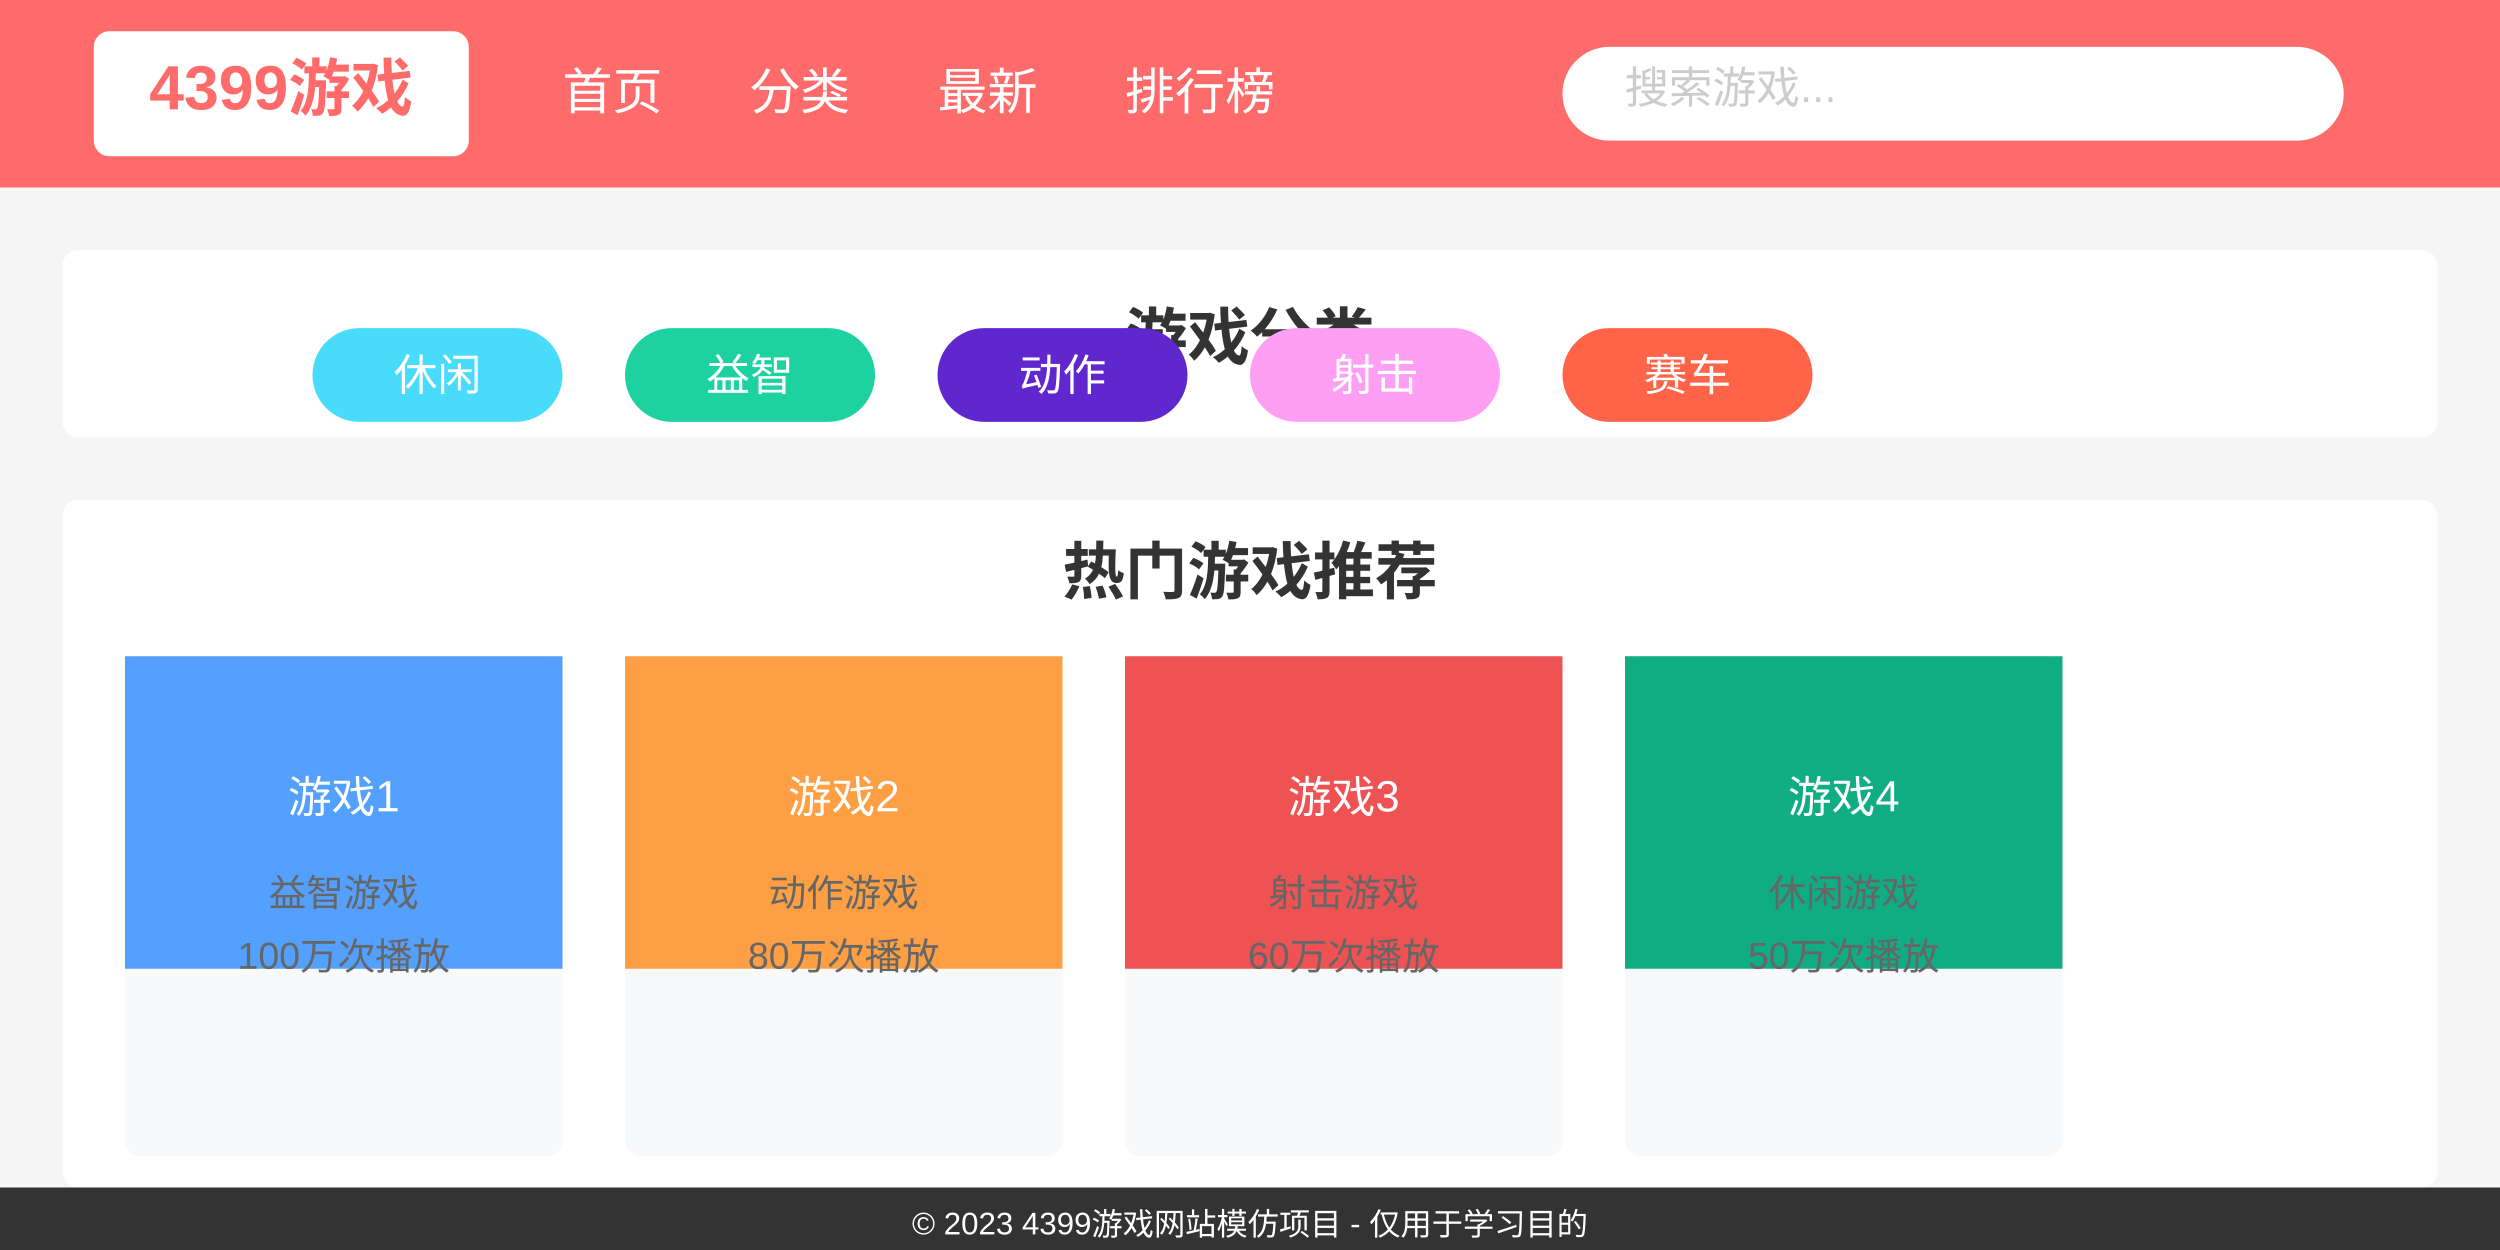
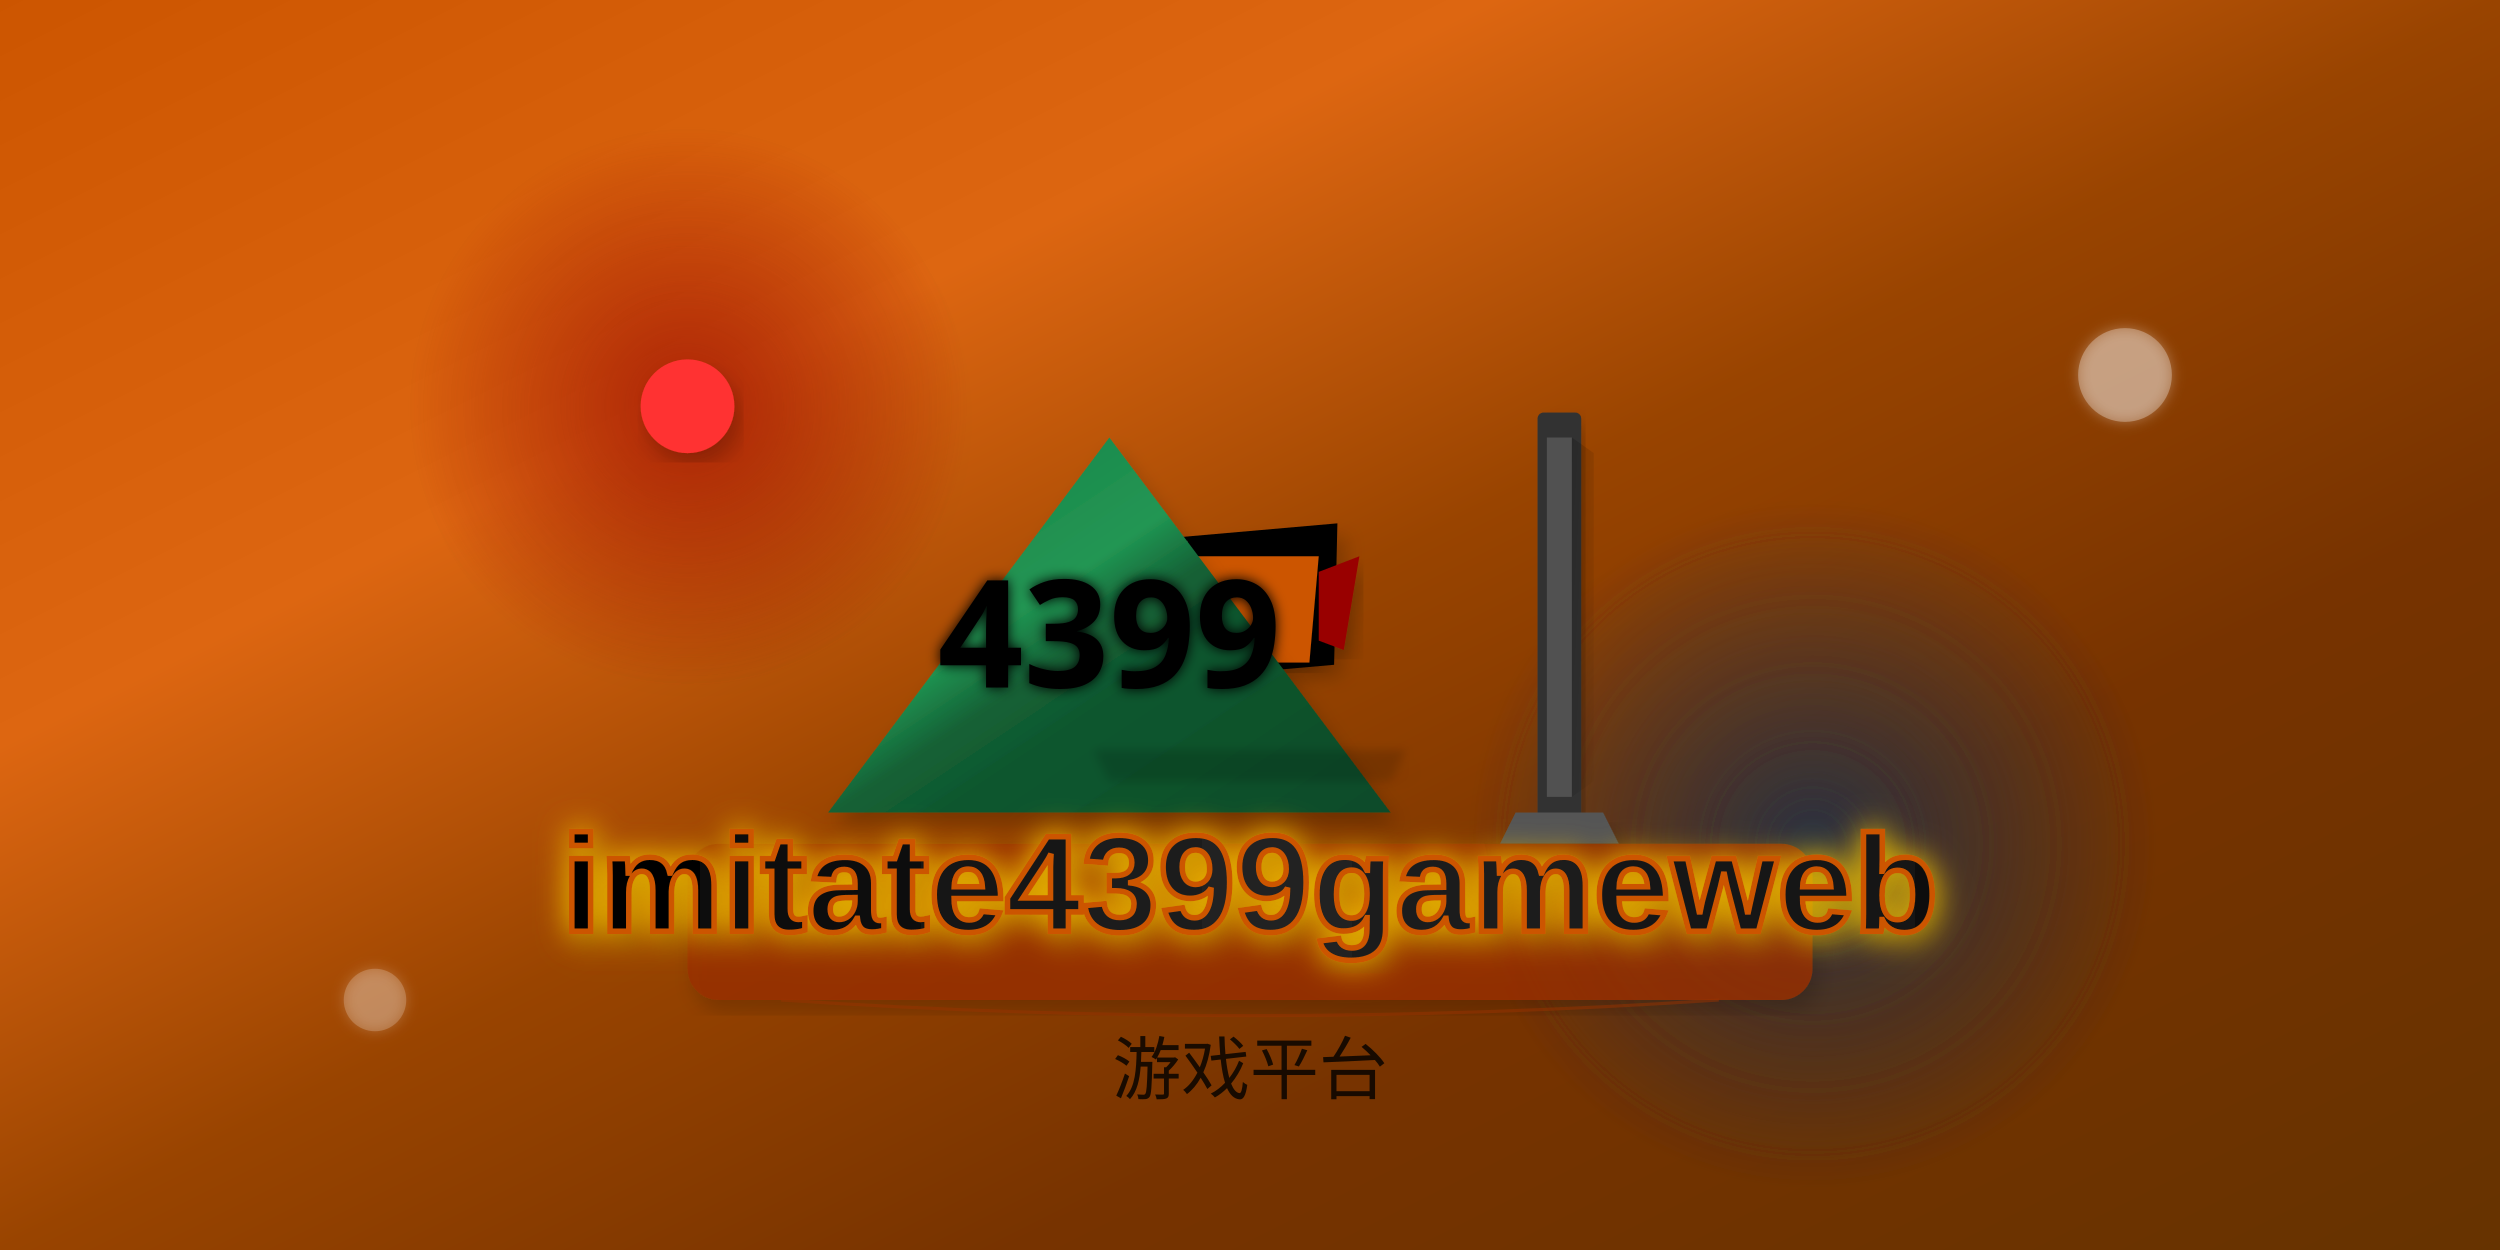
<svg xmlns="http://www.w3.org/2000/svg" width="800" height="400" viewBox="0 0 800 400">
-   <rect width="800" height="400" fill="#f5f5f5" />
-   <rect x="0" y="0" width="800" height="60" fill="#ff6b6b" />
-   <rect x="30" y="10" width="120" height="40" fill="#ffffff" rx="5" />
-   <text x="90" y="35" font-family="Arial" font-size="20" font-weight="bold" text-anchor="middle" fill="#ff6b6b">4399游戏</text>
-   <text x="180" y="35" font-family="Arial" font-size="16" fill="#ffffff">首页</text>
-   <text x="240" y="35" font-family="Arial" font-size="16" fill="#ffffff">分类</text>
-   <text x="300" y="35" font-family="Arial" font-size="16" fill="#ffffff">最新</text>
-   <text x="360" y="35" font-family="Arial" font-size="16" fill="#ffffff">排行榜</text>
-   <rect x="500" y="15" width="250" height="30" fill="#ffffff" rx="15" />
-   <text x="520" y="33" font-family="Arial" font-size="14" fill="#cccccc">搜索游戏...</text>
-   <rect x="20" y="80" width="760" height="60" fill="#ffffff" rx="5" />
-   <text x="400" y="115" font-family="Arial" font-size="20" font-weight="bold" text-anchor="middle" fill="#333333">游戏分类</text>
-   <rect x="100" y="105" width="80" height="30" fill="#48dbfb" rx="15" />
-   <text x="140" y="125" font-family="Arial" font-size="14" text-anchor="middle" fill="#ffffff">休闲</text>
-   <rect x="200" y="105" width="80" height="30" fill="#1dd1a1" rx="15" />
-   <text x="240" y="125" font-family="Arial" font-size="14" text-anchor="middle" fill="#ffffff">益智</text>
-   <rect x="300" y="105" width="80" height="30" fill="#5f27cd" rx="15" />
-   <text x="340" y="125" font-family="Arial" font-size="14" text-anchor="middle" fill="#ffffff">动作</text>
-   <rect x="400" y="105" width="80" height="30" fill="#ff9ff3" rx="15" />
-   <text x="440" y="125" font-family="Arial" font-size="14" text-anchor="middle" fill="#ffffff">射击</text>
-   <rect x="500" y="105" width="80" height="30" fill="#ff6348" rx="15" />
-   <text x="540" y="125" font-family="Arial" font-size="14" text-anchor="middle" fill="#ffffff">赛车</text>
-   <rect x="20" y="160" width="760" height="220" fill="#ffffff" rx="5" />
-   <text x="400" y="190" font-family="Arial" font-size="20" font-weight="bold" text-anchor="middle" fill="#333333">热门游戏推荐</text>
-   <rect x="40" y="210" width="140" height="160" fill="#f8f9fa" rx="5" />
-   <rect x="40" y="210" width="140" height="100" fill="#54a0ff" />
-   <text x="110" y="260" font-family="Arial" font-size="14" text-anchor="middle" fill="#ffffff">游戏1</text>
-   <text x="110" y="290" font-family="Arial" font-size="12" text-anchor="middle" fill="#666666">益智游戏</text>
-   <text x="110" y="310" font-family="Arial" font-size="12" text-anchor="middle" fill="#666666">100万次播放</text>
-   <rect x="200" y="210" width="140" height="160" fill="#f8f9fa" rx="5" />
-   <rect x="200" y="210" width="140" height="100" fill="#ff9f43" />
-   <text x="270" y="260" font-family="Arial" font-size="14" text-anchor="middle" fill="#ffffff">游戏2</text>
-   <text x="270" y="290" font-family="Arial" font-size="12" text-anchor="middle" fill="#666666">动作游戏</text>
-   <text x="270" y="310" font-family="Arial" font-size="12" text-anchor="middle" fill="#666666">80万次播放</text>
-   <rect x="360" y="210" width="140" height="160" fill="#f8f9fa" rx="5" />
-   <rect x="360" y="210" width="140" height="100" fill="#ee5253" />
-   <text x="430" y="260" font-family="Arial" font-size="14" text-anchor="middle" fill="#ffffff">游戏3</text>
-   <text x="430" y="290" font-family="Arial" font-size="12" text-anchor="middle" fill="#666666">射击游戏</text>
-   <text x="430" y="310" font-family="Arial" font-size="12" text-anchor="middle" fill="#666666">60万次播放</text>
-   <rect x="520" y="210" width="140" height="160" fill="#f8f9fa" rx="5" />
-   <rect x="520" y="210" width="140" height="100" fill="#10ac84" />
-   <text x="590" y="260" font-family="Arial" font-size="14" text-anchor="middle" fill="#ffffff">游戏4</text>
-   <text x="590" y="290" font-family="Arial" font-size="12" text-anchor="middle" fill="#666666">休闲游戏</text>
-   <text x="590" y="310" font-family="Arial" font-size="12" text-anchor="middle" fill="#666666">50万次播放</text>
-   <rect x="0" y="380" width="800" height="20" fill="#333333" />
-   <text x="400" y="395" font-family="Arial" font-size="10" text-anchor="middle" fill="#ffffff">© 2023 4399游戏网站模仿项目 - 仅用于学习目的</text>
+   <defs>
+     <linearGradient id="navGradient" x1="0%" y1="0%" x2="0%" y2="100%">
+       <stop offset="0%" stop-color="#ff5252" />
+       <stop offset="100%" stop-color="#ff6b6b" />
+     </linearGradient>
+     <linearGradient id="casualGradient" x1="0%" y1="0%" x2="100%" y2="0%">
+       <stop offset="0%" stop-color="#48dbfb" />
+       <stop offset="100%" stop-color="#0abde3" />
+     </linearGradient>
+     <linearGradient id="puzzleGradient" x1="0%" y1="0%" x2="100%" y2="0%">
+       <stop offset="0%" stop-color="#1dd1a1" />
+       <stop offset="100%" stop-color="#10ac84" />
+     </linearGradient>
+     <linearGradient id="actionGradient" x1="0%" y1="0%" x2="100%" y2="0%">
+       <stop offset="0%" stop-color="#5f27cd" />
+       <stop offset="100%" stop-color="#341f97" />
+     </linearGradient>
+     <linearGradient id="shooterGradient" x1="0%" y1="0%" x2="100%" y2="0%">
+       <stop offset="0%" stop-color="#ff9ff3" />
+       <stop offset="100%" stop-color="#f368e0" />
+     </linearGradient>
+     <linearGradient id="racingGradient" x1="0%" y1="0%" x2="100%" y2="0%">
+       <stop offset="0%" stop-color="#ff6348" />
+       <stop offset="100%" stop-color="#ee5253" />
+     </linearGradient>
+     <linearGradient id="cardGradient1" x1="0%" y1="0%" x2="0%" y2="100%">
+       <stop offset="0%" stop-color="#54a0ff" />
+       <stop offset="100%" stop-color="#2e86de" />
+     </linearGradient>
+     <linearGradient id="cardGradient2" x1="0%" y1="0%" x2="0%" y2="100%">
+       <stop offset="0%" stop-color="#ff9f43" />
+       <stop offset="100%" stop-color="#f39c12" />
+     </linearGradient>
+     <linearGradient id="cardGradient3" x1="0%" y1="0%" x2="0%" y2="100%">
+       <stop offset="0%" stop-color="#ee5253" />
+       <stop offset="100%" stop-color="#c0392b" />
+     </linearGradient>
+     <linearGradient id="cardGradient4" x1="0%" y1="0%" x2="0%" y2="100%">
+       <stop offset="0%" stop-color="#10ac84" />
+       <stop offset="100%" stop-color="#0d9473" />
+     </linearGradient>
+     <filter id="shadow" x="-10%" y="-10%" width="120%" height="120%">
+       <feDropShadow dx="2" dy="4" stdDeviation="3" flood-color="rgba(0,0,0,0.2)" />
+     </filter>
+   </defs>
+   <defs>
+     <linearGradient id="bgGradient" x1="0%" y1="0%" x2="100%" y2="100%">
+       <stop offset="0%" stop-color="#cc5500" />
+       <stop offset="30%" stop-color="#dd6611" />
+       <stop offset="50%" stop-color="#994400" />
+       <stop offset="70%" stop-color="#773300" />
+       <stop offset="100%" stop-color="#663300" />
+     </linearGradient>
+     <linearGradient id="logoGradient" x1="0%" y1="0%" x2="100%" y2="100%">
+       <stop offset="0%" stop-color="#1a7d47" />
+       <stop offset="40%" stop-color="#219653" />
+       <stop offset="50%" stop-color="#146236" />
+       <stop offset="60%" stop-color="#0f572e" />
+       <stop offset="100%" stop-color="#0d4b29" />
+     </linearGradient>
+     <linearGradient id="textGradient" x1="0%" y1="0%" x2="100%" y2="0%">
+       <stop offset="0%" stop-color="#000000" />
+       <stop offset="50%" stop-color="#222222" />
+       <stop offset="100%" stop-color="#111111" />
+     </linearGradient>
+     <linearGradient id="glassGradient" x1="0%" y1="0%" x2="100%" y2="100%">
+       <stop offset="0%" stop-color="rgba(255,255,255,0.3)" />
+       <stop offset="50%" stop-color="rgba(200,220,255,0.1)" />
+       <stop offset="100%" stop-color="rgba(255,255,255,0.3)" />
+     </linearGradient>
+     <filter id="glow" x="-20%" y="-20%" width="140%" height="140%">
+       <feGaussianBlur stdDeviation="2" result="blur" />
+       <feComposite in="SourceGraphic" in2="blur" operator="over" />
+     </filter>
+     <linearGradient id="shadowGradient" x1="0%" y1="0%" x2="100%" y2="100%">
+       <stop offset="0%" stop-color="rgba(0,0,0,0.6)" />
+       <stop offset="50%" stop-color="rgba(0,0,0,0.3)" />
+       <stop offset="100%" stop-color="rgba(0,0,0,0.05)" />
+     </linearGradient>
+     <radialGradient id="circleGradient1" cx="50%" cy="50%" r="50%" fx="50%" fy="50%">
+       <stop offset="0%" stop-color="rgba(153, 0, 0, 0.6)" />
+       <stop offset="100%" stop-color="rgba(153, 0, 0, 0)" />
+     </radialGradient>
+     <radialGradient id="circleGradient2" cx="50%" cy="50%" r="50%" fx="50%" fy="50%">
+       <stop offset="0%" stop-color="rgba(0, 51, 102, 0.6)" />
+       <stop offset="100%" stop-color="rgba(0, 51, 102, 0)" />
+     </radialGradient>
+   </defs>
+   <rect width="800" height="400" fill="url(#bgGradient)" />
+   <circle cx="220" cy="130" r="90" fill="url(#circleGradient1)" filter="url(#shadow)" />
+   <circle cx="220" cy="130" r="15" fill="#ff3333" filter="url(#shadow)" />
+   <circle cx="580" cy="270" r="110" fill="url(#circleGradient2)" filter="url(#shadow)" />
+   <circle cx="680" cy="120" r="15" fill="rgba(255, 255, 255, 0.3)" filter="url(#glow)" />
+   <circle cx="120" cy="320" r="10" fill="rgba(255, 255, 255, 0.2)" filter="url(#glow)" />
+   <path d="M370,170 L430,170 L425,215 L375,215 Z" fill="black" filter="url(#shadow)" transform="rotate(-5, 400, 192)" />
+   <path d="M378,178 L422,178 L419,212 L381,212 Z" fill="#cc5500" filter="url(#shadow)" />
+   <line x1="395" y1="178" x2="395" y2="212" stroke="black" stroke-width="2" filter="url(#shadow)" />
+   <path d="M422,183 L435,178 L430,208 L422,205 Z" fill="#990000" filter="url(#shadow)" />
+   <path d="M375,175 L380,173 L378,210 L373,212 Z" fill="#5d4037" filter="url(#shadow)" />
+   <g transform="translate(-45, 0)">
+     <path d="M400,140 L490,260 L310,260 Z" fill="url(#logoGradient)" filter="url(#shadow)" />
+     <text x="400" y="220" font-family="'Arial Black', sans-serif" font-size="48" font-weight="bold" text-anchor="middle" fill="black" filter="url(#glow)">4399</text>
+   </g>
+   <g transform="translate(225, 0) scale(-1, 1)">
+     <path d="M400,140 L490,260 L310,260 Z" fill="url(#logoGradient)" filter="url(#shadow) blur(1px)" opacity="0.6" />
+     <text x="400" y="220" font-family="'Arial Black', sans-serif" font-size="48" font-weight="bold" text-anchor="middle" fill="black" filter="url(#glow) blur(0.8px)" opacity="0.6">4399</text>
+     <path d="M350,150 L450,150 L440,240 L360,240 Z" fill="url(#glassGradient)" opacity="0.25" />
+     <path d="M360,160 L440,180 L430,230 L370,210 Z" fill="white" opacity="0.15" />
+     <path d="M370,155 L430,165 L425,200 L380,190 Z" fill="white" opacity="0.08" />
+     <path d="M355,155 Q400,145 445,155 L435,235 Q400,245 365,235 Z" fill="none" stroke="rgba(255,255,255,0.05)" stroke-width="1" />
+   </g>
+   <linearGradient id="mirrorFrameGradient" x1="0%" y1="0%" x2="100%" y2="100%">
+     <stop offset="0%" stop-color="#a0a0a0" />
+     <stop offset="30%" stop-color="#d0d0d0" />
+     <stop offset="50%" stop-color="#ffffff" />
+     <stop offset="70%" stop-color="#d0d0d0" />
+     <stop offset="100%" stop-color="#a0a0a0" />
+   </linearGradient>
+   <rect x="495" y="135" width="8" height="125" rx="1" fill="url(#mirrorFrameGradient)" filter="url(#shadow)" />
+   <rect x="492" y="132" width="14" height="131" rx="2" fill="#333333" filter="url(#shadow)" />
+   <path d="M485,260 L513,260 L518,270 L480,270 Z" fill="#555555" filter="url(#shadow)" />
+   <path d="M475,270 L525,270 L520,290 L480,290 Z" fill="url(#shadowGradient)" opacity="0.4" />
+   <path d="M480,290 L520,290 L518,300 L482,300 Z" fill="url(#shadowGradient)" opacity="0.2" />
+   <path d="M495,140 L503,140 L503,255 L495,255 Z" fill="white" opacity="0.15" />
+   <path d="M350,240 L450,240 L445,250 L355,250 Z" fill="black" opacity="0.15" filter="url(#shadow) blur(1.5px)" />
+   <path d="M503,140 L510,145 L510,250 L503,255 Z" fill="url(#shadowGradient)" opacity="0.3" />
+   <rect x="220" y="270" width="360" height="50" rx="10" fill="rgba(153,51,0,0.8)" filter="url(#shadow)" />
+   <text x="400" y="298" font-family="'Segoe UI', Arial, sans-serif" font-size="44" font-weight="bold" text-anchor="middle" fill="url(#textGradient)" filter="url(#shadow) drop-shadow(0 0 5px #ffcc00)" stroke="#cc5500" stroke-width="1.8">imitate4399gameweb</text>
+   <text x="400" y="350" font-family="'Microsoft YaHei', sans-serif" font-size="22" text-anchor="middle" fill="rgba(0,0,0,0.8)">游戏平台</text>
+   <path d="M250,320 Q400,330 550,320" stroke="rgba(153,51,0,0.5)" stroke-width="1" fill="none" />
</svg>
